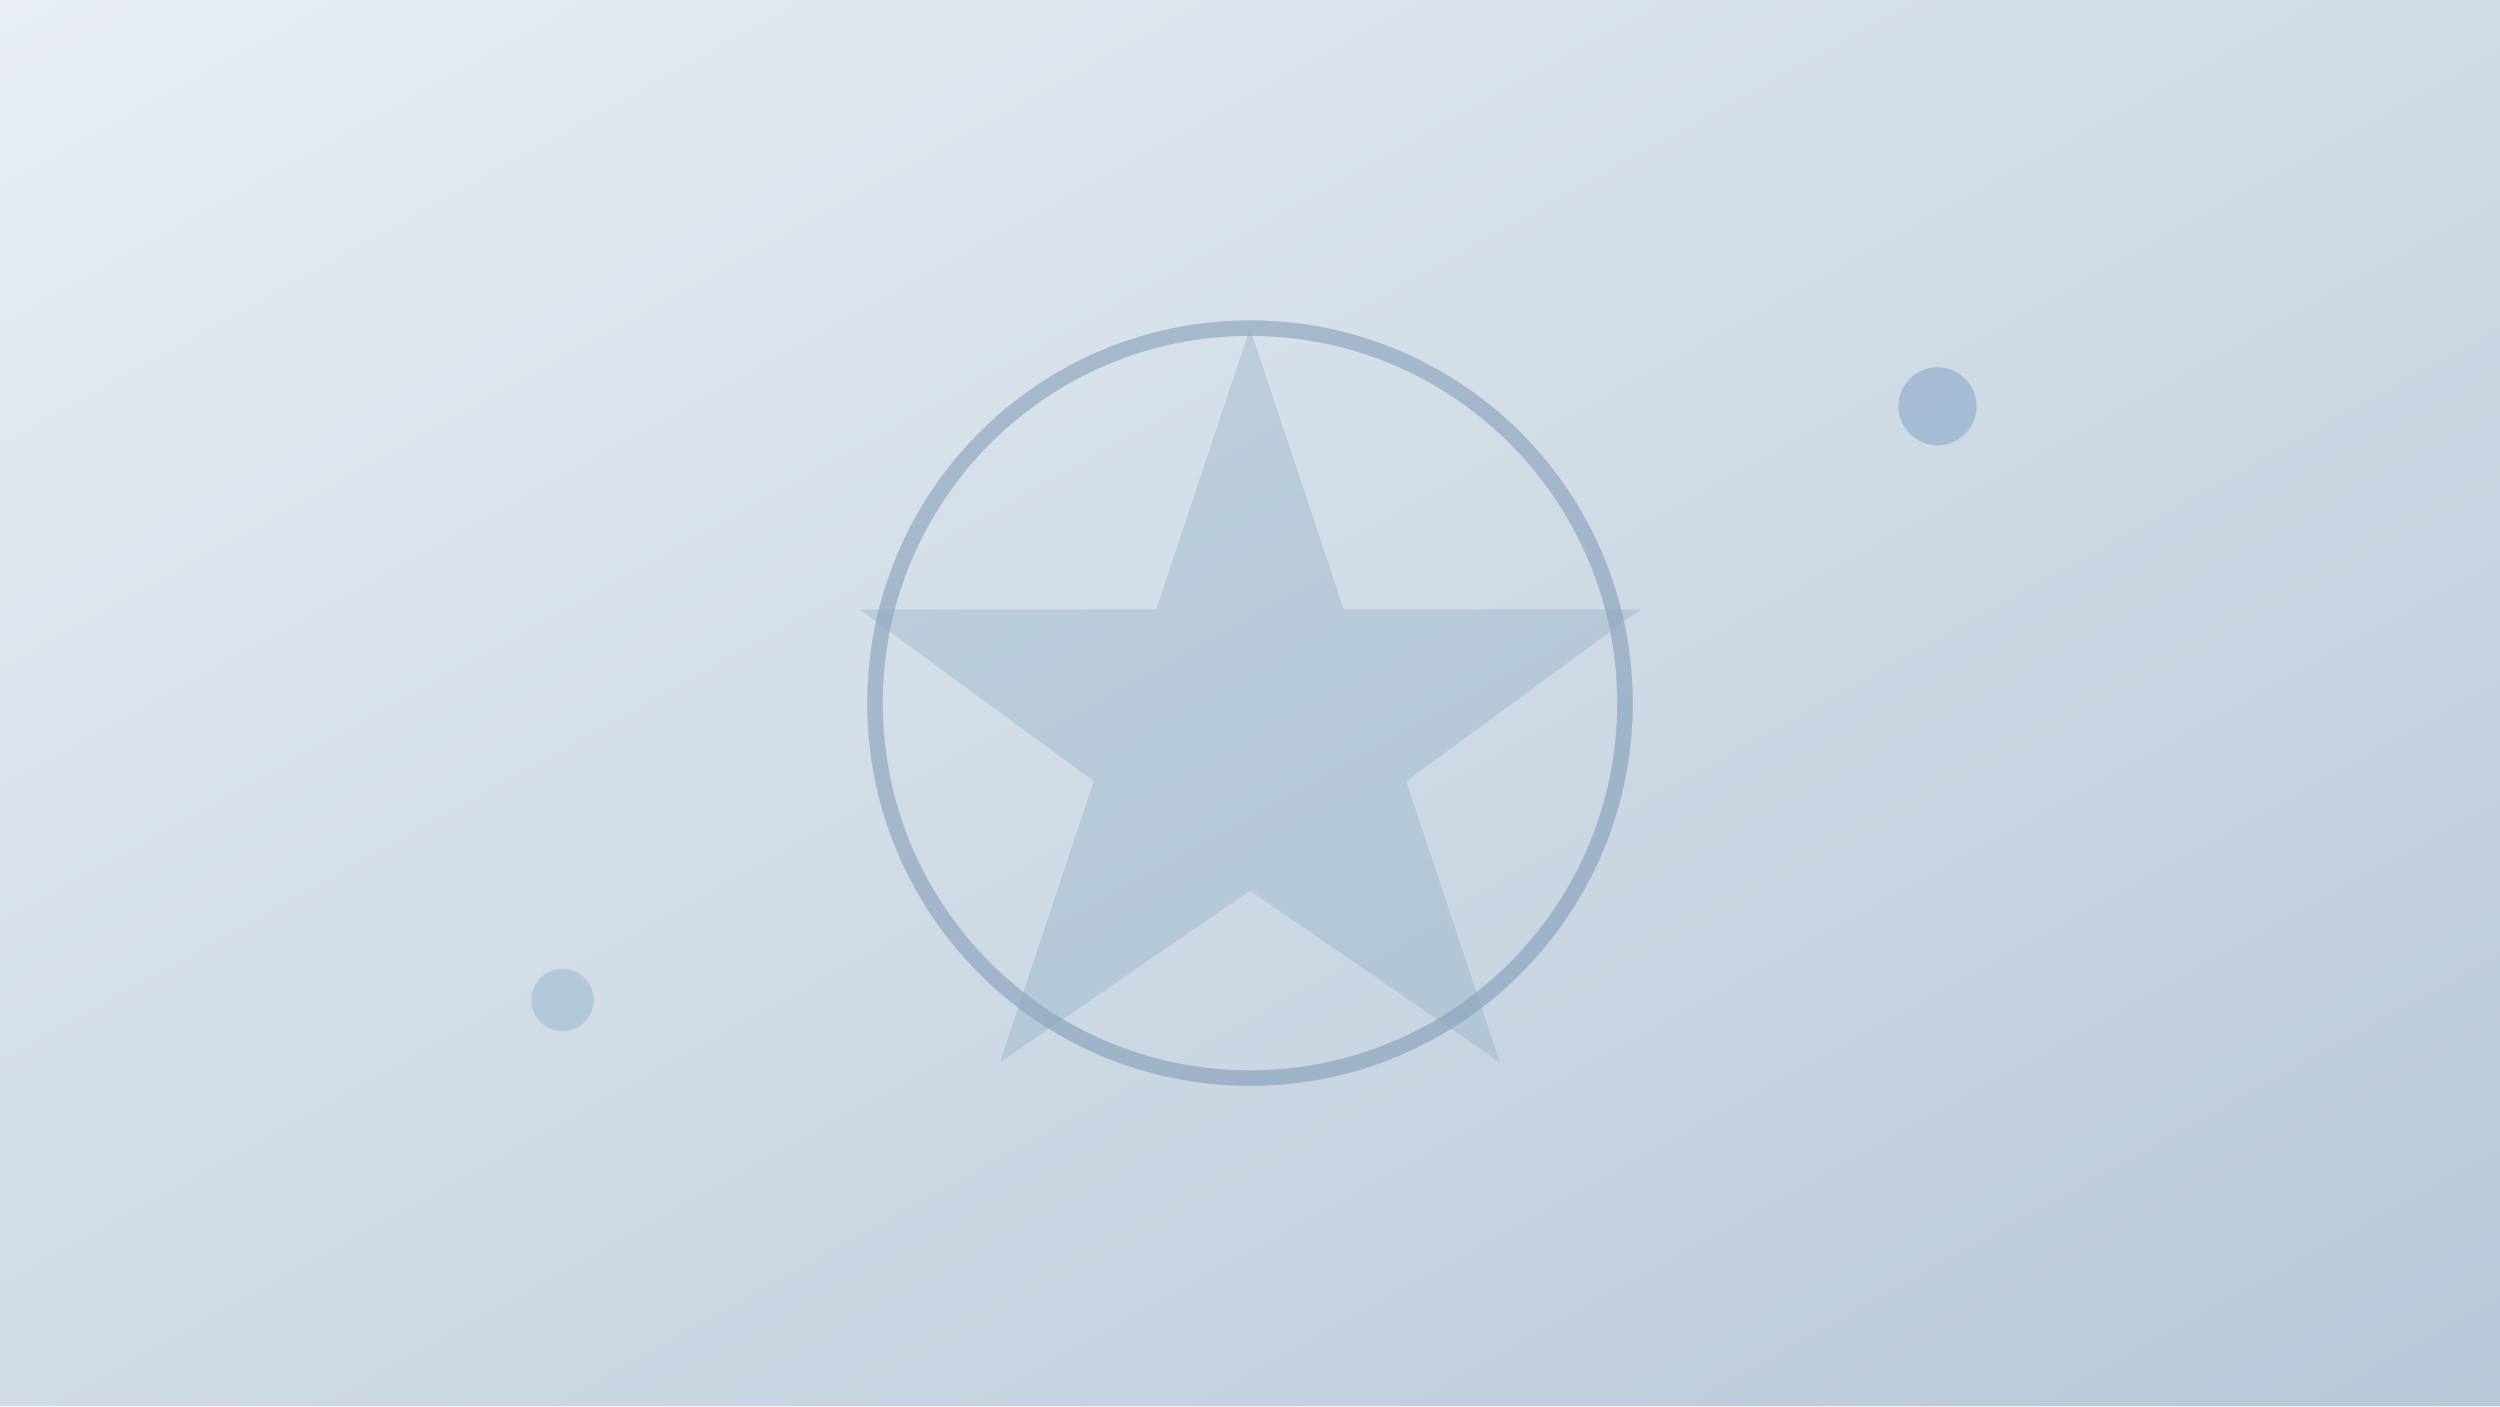
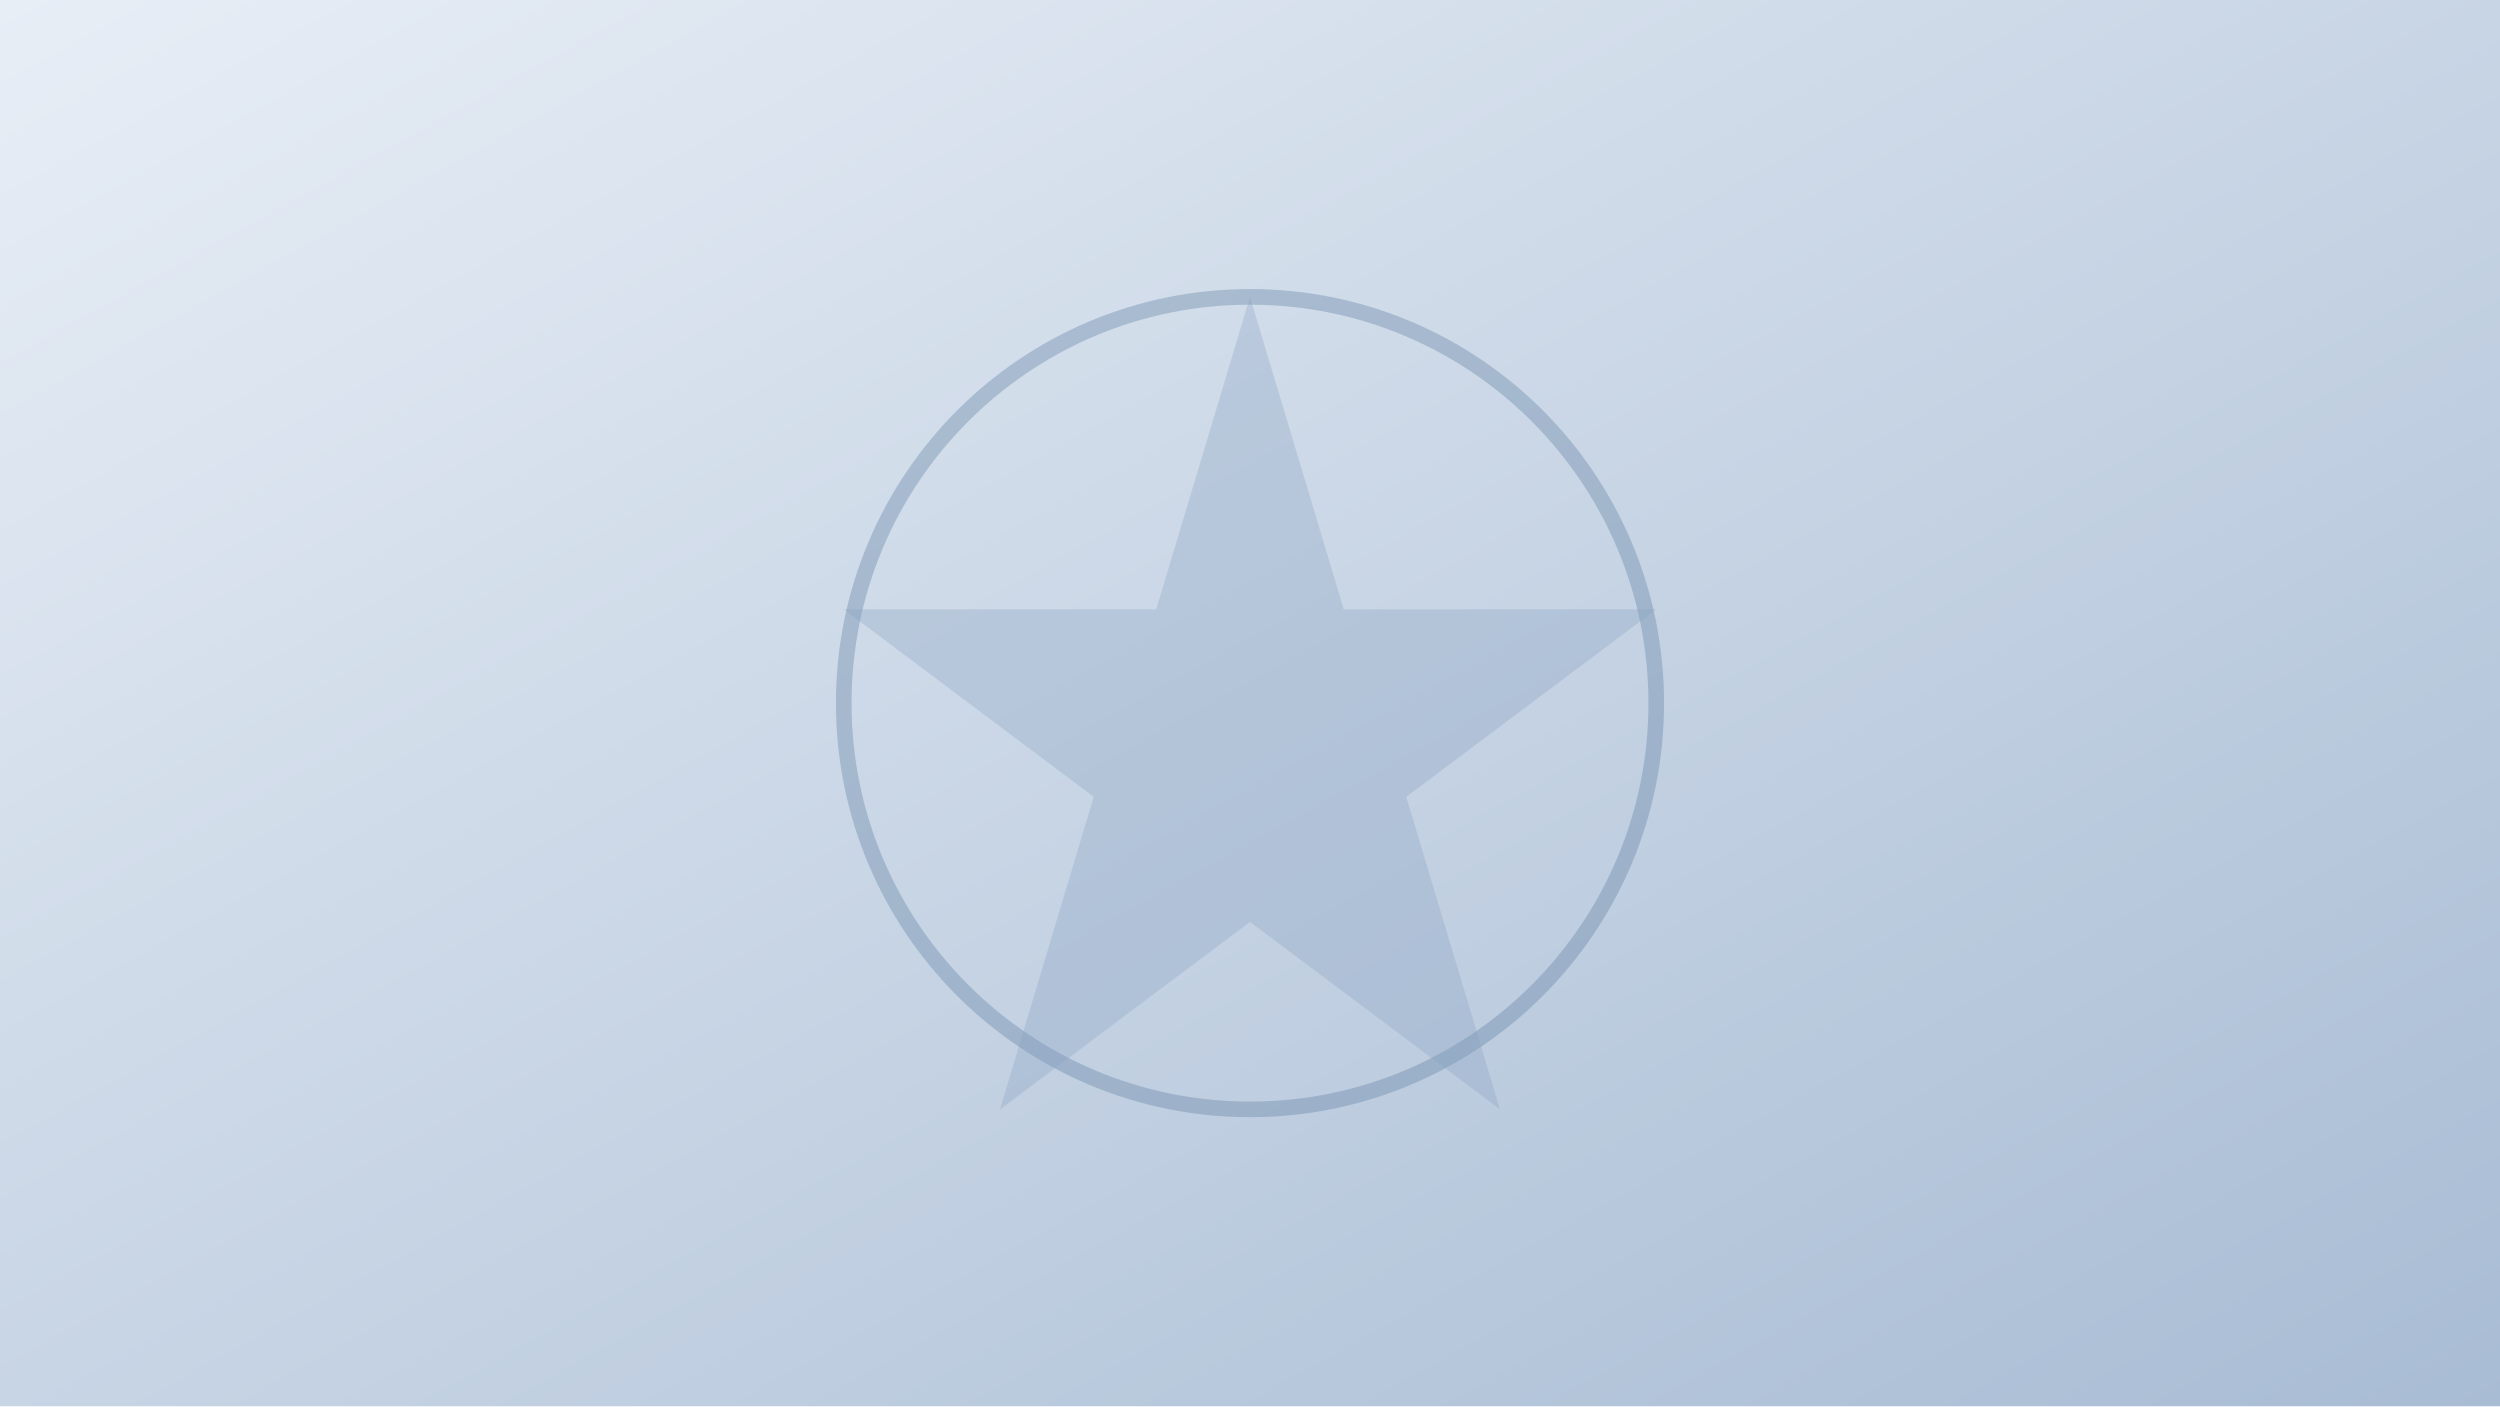
<svg xmlns="http://www.w3.org/2000/svg" viewBox="0 0 320 180" role="img">
  <defs>
    <linearGradient id="g" x1="0" y1="0" x2="1" y2="1">
-       <stop offset="0" stop-color="#e8eef4" />
-       <stop offset="1" stop-color="#b8c8d8" />
+       <stop offset="0" stop-color="#e8eef6" />
+       <stop offset="1" stop-color="#a8bcd4" />
    </linearGradient>
  </defs>
  <rect width="320" height="180" fill="url(#g)" />
-   <circle cx="160" cy="90" r="48" fill="none" stroke="#6a88a8" stroke-width="2" opacity="0.45" />
-   <path d="M160 42 L172 78 L210 78 L180 100 L192 136 L160 114 L128 136 L140 100 L110 78 L148 78 Z" fill="#8aa8c0" opacity="0.35" />
-   <circle cx="248" cy="52" r="5" fill="#88a8c8" opacity="0.6" />
-   <circle cx="72" cy="128" r="4" fill="#88a8c8" opacity="0.4" />
+   <circle cx="160" cy="90" r="52" fill="none" stroke="#6888a8" stroke-width="2" opacity="0.4" />
+   <path d="M160 38 L172 78 L212 78 L180 102 L192 142 L160 118 L128 142 L140 102 L108 78 L148 78 Z" fill="#88a0c0" opacity="0.32" />
</svg>
